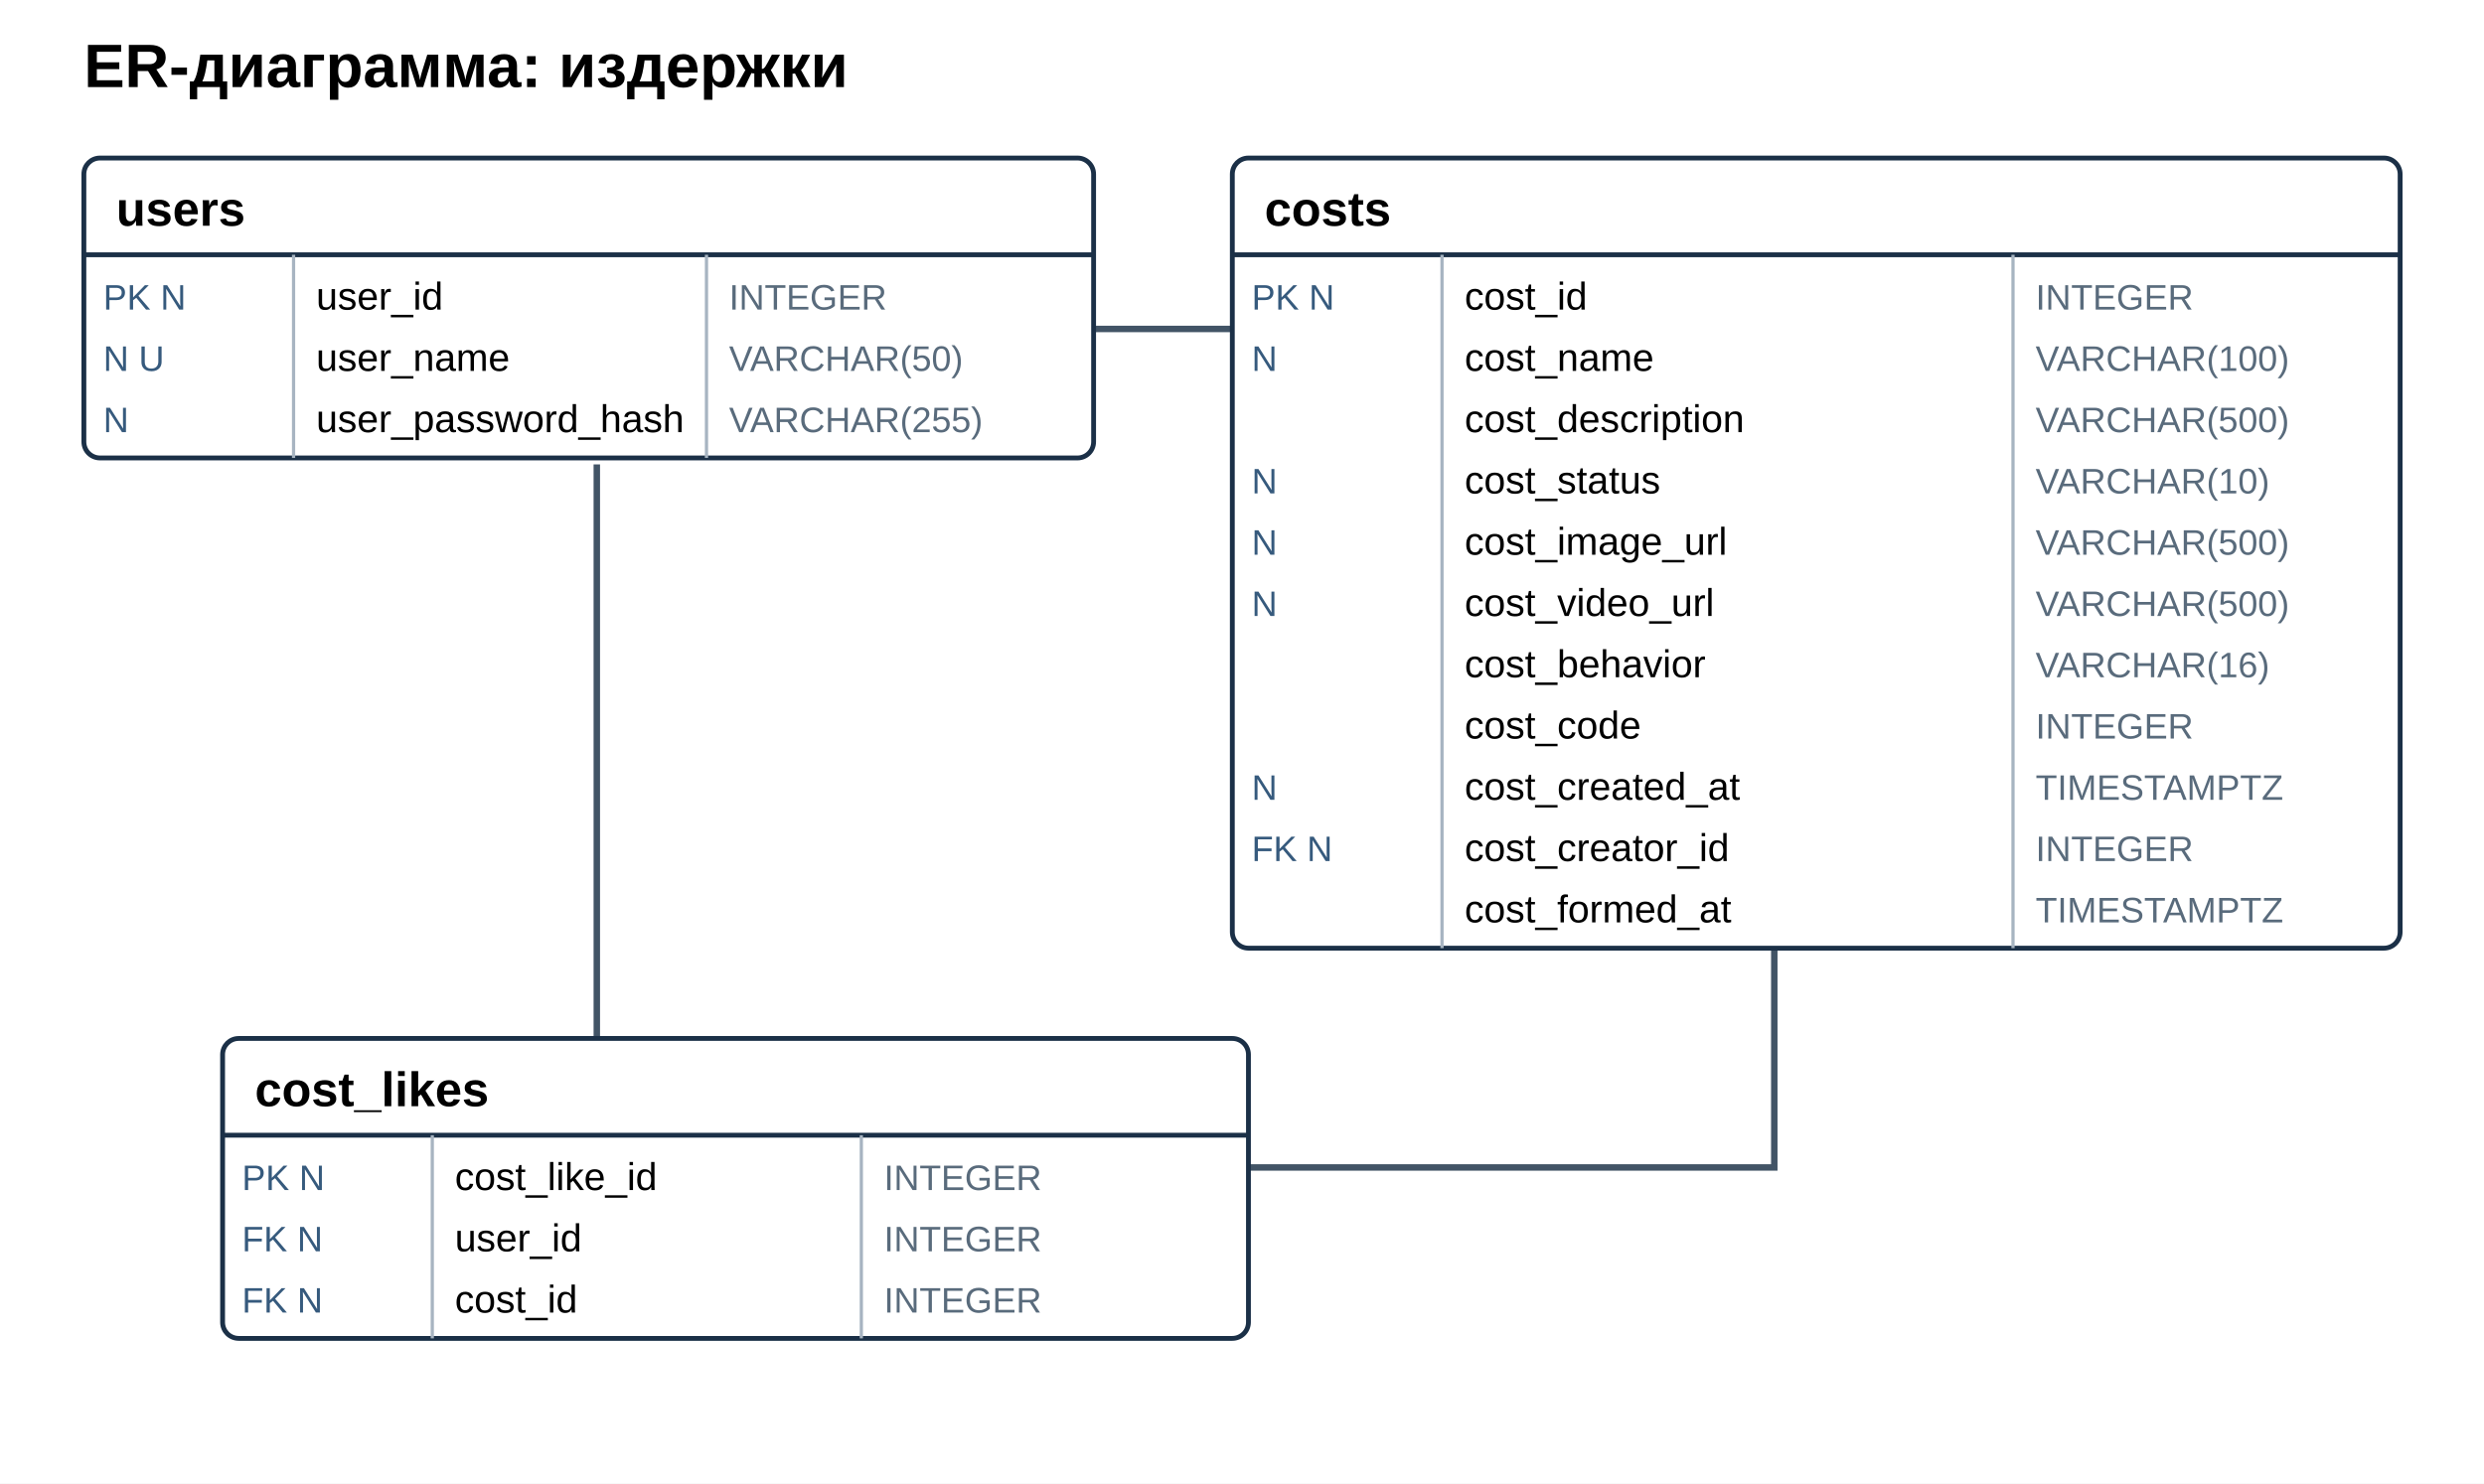
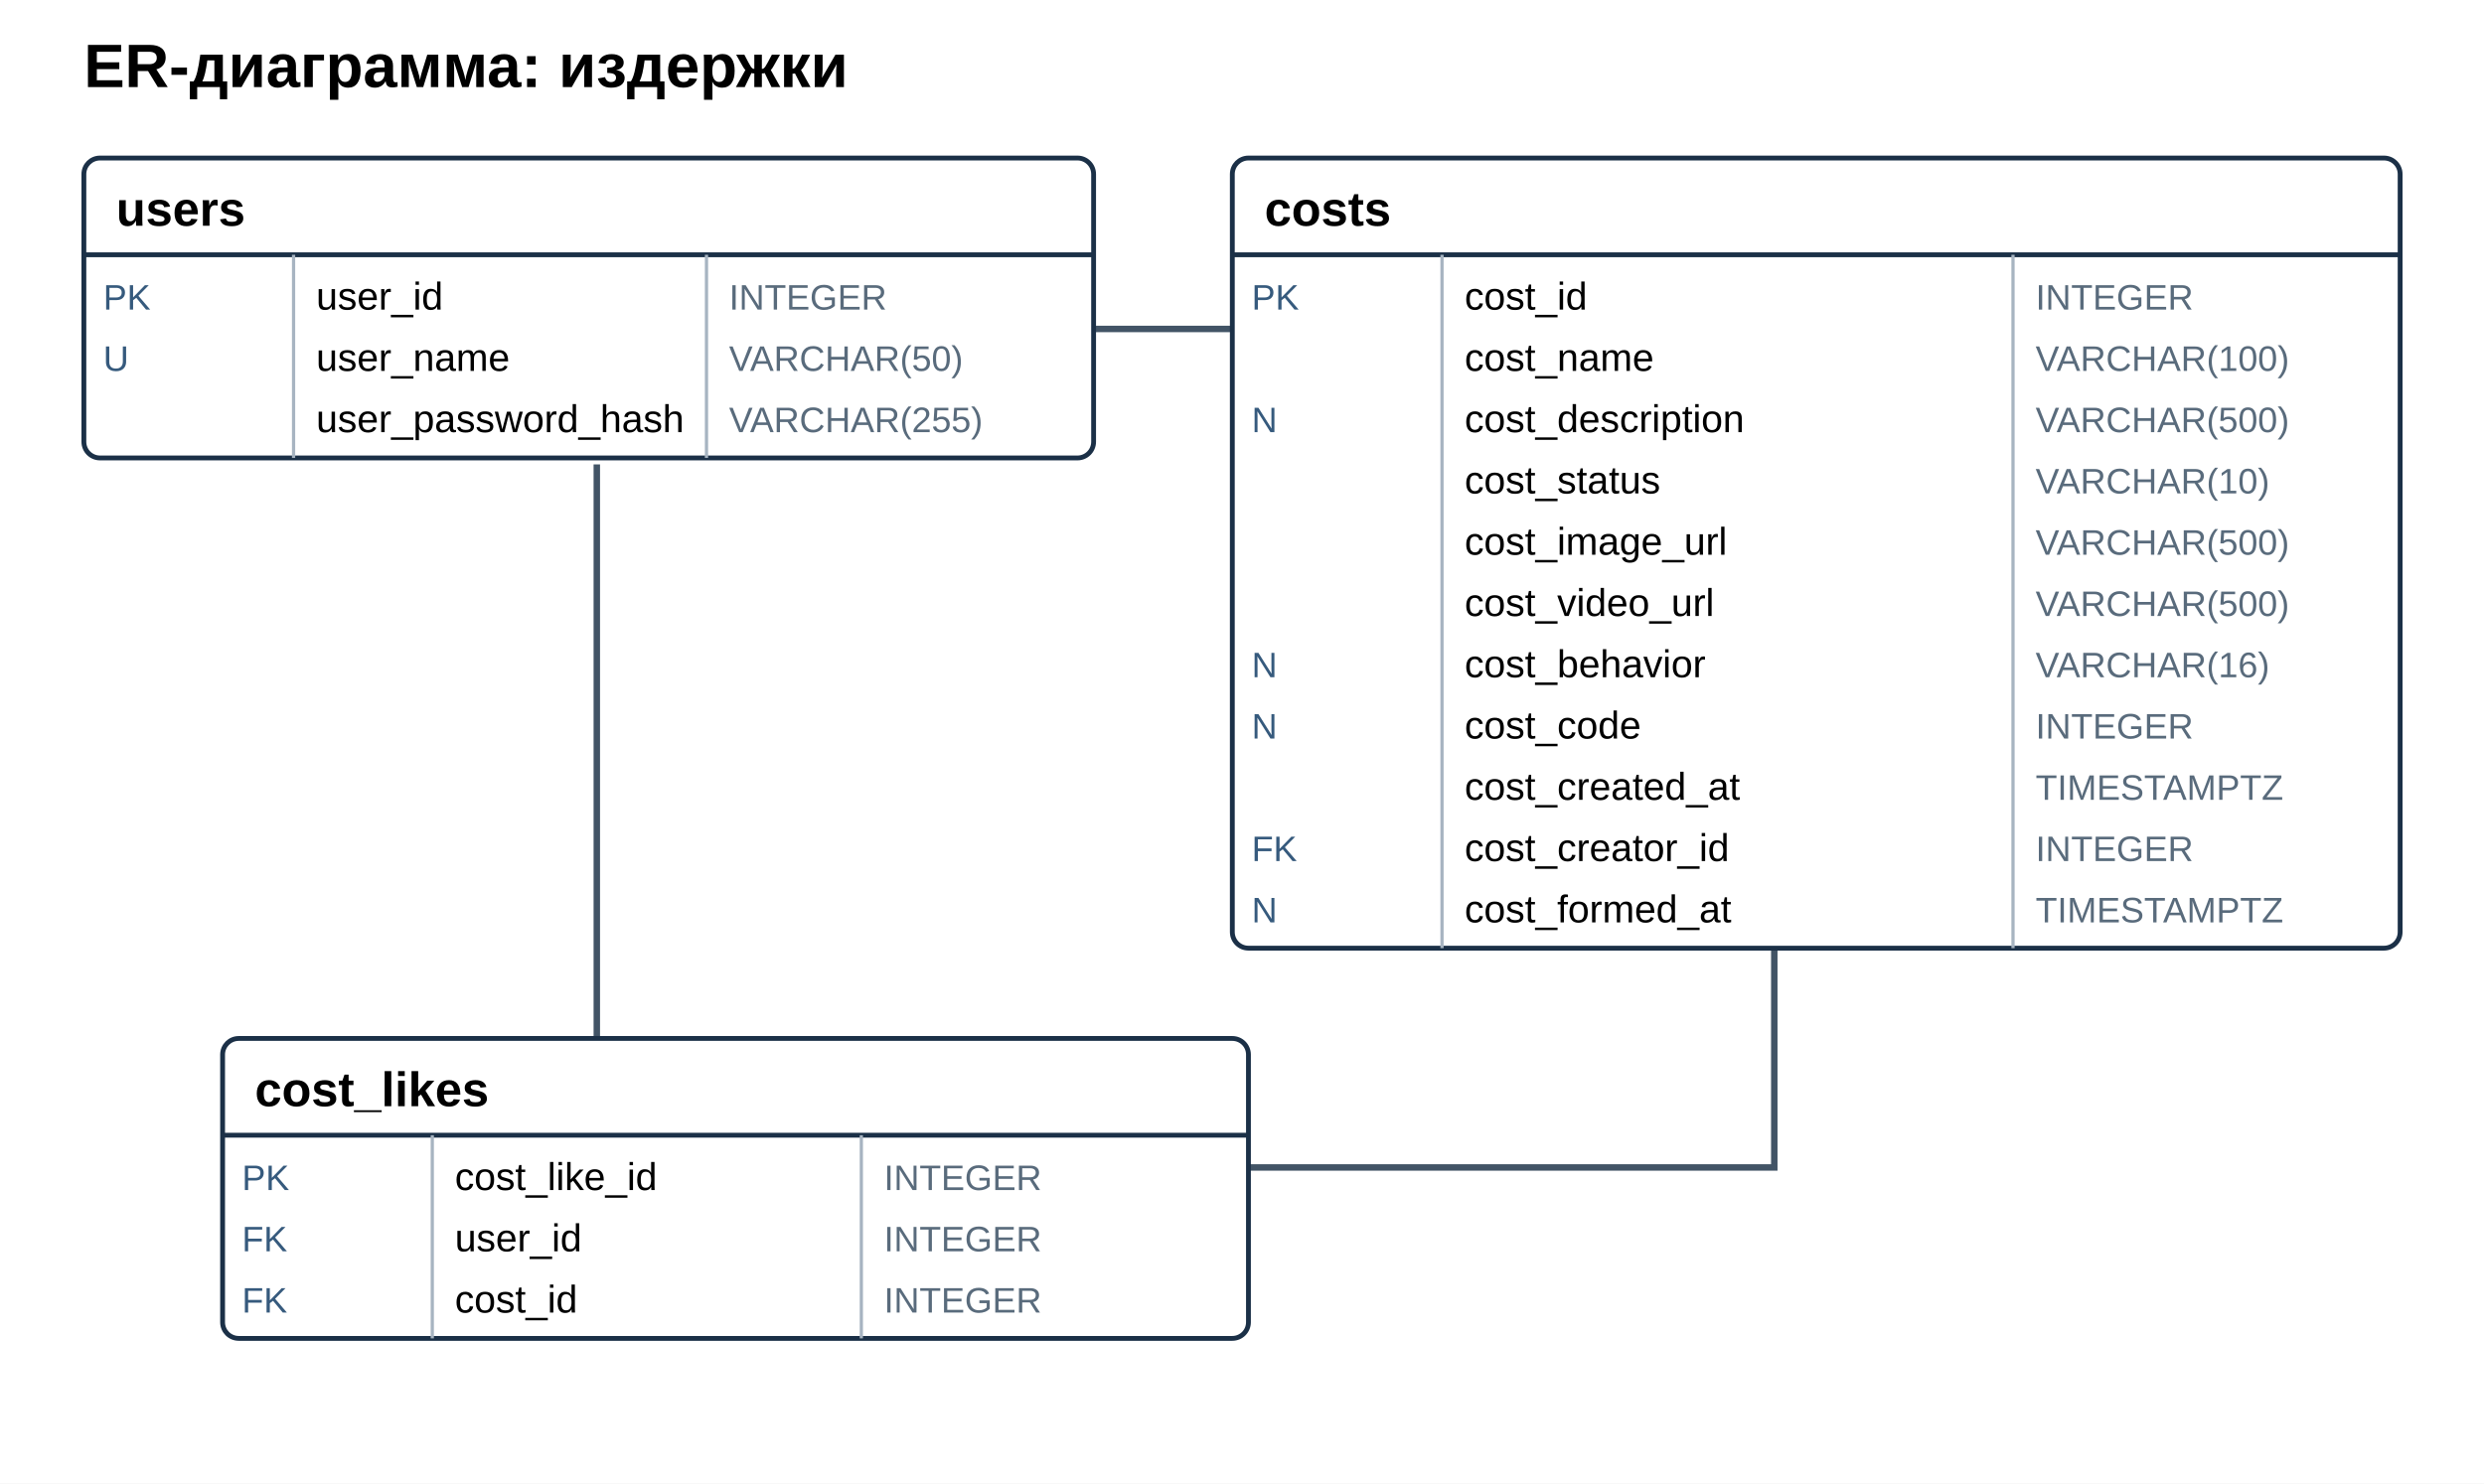
<svg xmlns="http://www.w3.org/2000/svg" width="770" height="460" viewBox="0 0 770 460">
  <rect width="770" height="460" fill="#ffffff" />
  <text x="26" y="27" font-family="Arial" font-size="19" font-weight="bold">ER-диаграмма: издержки</text>
  <g fill="none" stroke="#425466" stroke-width="2">
    <path d="M339 102 H382" />
    <path d="M185 144 V322" />
    <path d="M550 278 V362 H387" />
  </g>
  <rect x="26" y="49" width="313" height="93" rx="5" fill="#fff" stroke="#1b3047" stroke-width="1.5" />
  <path d="M26 79 H339" stroke="#1b3047" stroke-width="1.5" />
  <path d="M91 79 V142 M219 79 V142" stroke="#a7b4c1" />
  <text x="36" y="70" font-family="Arial" font-size="15" font-weight="bold">users</text>
-   <text x="32" y="96" font-family="Arial" font-size="11" fill="#365a7d">PK N</text>
+   <text x="32" y="96" font-family="Arial" font-size="11" fill="#365a7d">PK</text>
  <text x="98" y="96" font-family="Arial" font-size="12">user_id</text>
  <text x="226" y="96" font-family="Arial" font-size="11" fill="#596b7c">INTEGER</text>
-   <text x="32" y="115" font-family="Arial" font-size="11" fill="#365a7d">N U</text>
+   <text x="32" y="115" font-family="Arial" font-size="11" fill="#365a7d">U</text>
  <text x="98" y="115" font-family="Arial" font-size="12">user_name</text>
  <text x="226" y="115" font-family="Arial" font-size="11" fill="#596b7c">VARCHAR(50)</text>
-   <text x="32" y="134" font-family="Arial" font-size="11" fill="#365a7d">N</text>
+   <text x="32" y="134" font-family="Arial" font-size="11" fill="#365a7d" />
  <text x="98" y="134" font-family="Arial" font-size="12">user_password_hash</text>
  <text x="226" y="134" font-family="Arial" font-size="11" fill="#596b7c">VARCHAR(255)</text>
  <rect x="382" y="49" width="362" height="245" rx="5" fill="#fff" stroke="#1b3047" stroke-width="1.5" />
  <path d="M382 79 H744" stroke="#1b3047" stroke-width="1.5" />
  <path d="M447 79 V294 M624 79 V294" stroke="#a7b4c1" />
  <text x="392" y="70" font-family="Arial" font-size="15" font-weight="bold">costs</text>
-   <text x="388" y="96" font-family="Arial" font-size="11" fill="#365a7d">PK N</text>
+   <text x="388" y="96" font-family="Arial" font-size="11" fill="#365a7d">PK</text>
  <text x="454" y="96" font-family="Arial" font-size="12">cost_id</text>
  <text x="631" y="96" font-family="Arial" font-size="11" fill="#596b7c">INTEGER</text>
-   <text x="388" y="115" font-family="Arial" font-size="11" fill="#365a7d">N</text>
+   <text x="388" y="115" font-family="Arial" font-size="11" fill="#365a7d" />
  <text x="454" y="115" font-family="Arial" font-size="12">cost_name</text>
  <text x="631" y="115" font-family="Arial" font-size="11" fill="#596b7c">VARCHAR(100)</text>
-   <text x="388" y="134" font-family="Arial" font-size="11" fill="#365a7d" />
+   <text x="388" y="134" font-family="Arial" font-size="11" fill="#365a7d">N</text>
  <text x="454" y="134" font-family="Arial" font-size="12">cost_description</text>
  <text x="631" y="134" font-family="Arial" font-size="11" fill="#596b7c">VARCHAR(500)</text>
-   <text x="388" y="153" font-family="Arial" font-size="11" fill="#365a7d">N</text>
+   <text x="388" y="153" font-family="Arial" font-size="11" fill="#365a7d" />
  <text x="454" y="153" font-family="Arial" font-size="12">cost_status</text>
  <text x="631" y="153" font-family="Arial" font-size="11" fill="#596b7c">VARCHAR(10)</text>
-   <text x="388" y="172" font-family="Arial" font-size="11" fill="#365a7d">N</text>
+   <text x="388" y="172" font-family="Arial" font-size="11" fill="#365a7d" />
  <text x="454" y="172" font-family="Arial" font-size="12">cost_image_url</text>
  <text x="631" y="172" font-family="Arial" font-size="11" fill="#596b7c">VARCHAR(500)</text>
-   <text x="388" y="191" font-family="Arial" font-size="11" fill="#365a7d">N</text>
+   <text x="388" y="191" font-family="Arial" font-size="11" fill="#365a7d" />
  <text x="454" y="191" font-family="Arial" font-size="12">cost_video_url</text>
  <text x="631" y="191" font-family="Arial" font-size="11" fill="#596b7c">VARCHAR(500)</text>
-   <text x="388" y="210" font-family="Arial" font-size="11" fill="#365a7d" />
+   <text x="388" y="210" font-family="Arial" font-size="11" fill="#365a7d">N</text>
  <text x="454" y="210" font-family="Arial" font-size="12">cost_behavior</text>
  <text x="631" y="210" font-family="Arial" font-size="11" fill="#596b7c">VARCHAR(16)</text>
-   <text x="388" y="229" font-family="Arial" font-size="11" fill="#365a7d" />
+   <text x="388" y="229" font-family="Arial" font-size="11" fill="#365a7d">N</text>
  <text x="454" y="229" font-family="Arial" font-size="12">cost_code</text>
  <text x="631" y="229" font-family="Arial" font-size="11" fill="#596b7c">INTEGER</text>
-   <text x="388" y="248" font-family="Arial" font-size="11" fill="#365a7d">N</text>
+   <text x="388" y="248" font-family="Arial" font-size="11" fill="#365a7d" />
  <text x="454" y="248" font-family="Arial" font-size="12">cost_created_at</text>
  <text x="631" y="248" font-family="Arial" font-size="11" fill="#596b7c">TIMESTAMPTZ</text>
-   <text x="388" y="267" font-family="Arial" font-size="11" fill="#365a7d">FK N</text>
+   <text x="388" y="267" font-family="Arial" font-size="11" fill="#365a7d">FK</text>
  <text x="454" y="267" font-family="Arial" font-size="12">cost_creator_id</text>
  <text x="631" y="267" font-family="Arial" font-size="11" fill="#596b7c">INTEGER</text>
-   <text x="388" y="286" font-family="Arial" font-size="11" fill="#365a7d" />
+   <text x="388" y="286" font-family="Arial" font-size="11" fill="#365a7d">N</text>
  <text x="454" y="286" font-family="Arial" font-size="12">cost_formed_at</text>
  <text x="631" y="286" font-family="Arial" font-size="11" fill="#596b7c">TIMESTAMPTZ</text>
  <rect x="69" y="322" width="318" height="93" rx="5" fill="#fff" stroke="#1b3047" stroke-width="1.5" />
  <path d="M69 352 H387" stroke="#1b3047" stroke-width="1.5" />
  <path d="M134 352 V415 M267 352 V415" stroke="#a7b4c1" />
  <text x="79" y="343" font-family="Arial" font-size="15" font-weight="bold">cost_likes</text>
-   <text x="75" y="369" font-family="Arial" font-size="11" fill="#365a7d">PK N</text>
+   <text x="75" y="369" font-family="Arial" font-size="11" fill="#365a7d">PK</text>
  <text x="141" y="369" font-family="Arial" font-size="12">cost_like_id</text>
  <text x="274" y="369" font-family="Arial" font-size="11" fill="#596b7c">INTEGER</text>
-   <text x="75" y="388" font-family="Arial" font-size="11" fill="#365a7d">FK N</text>
+   <text x="75" y="388" font-family="Arial" font-size="11" fill="#365a7d">FK</text>
  <text x="141" y="388" font-family="Arial" font-size="12">user_id</text>
  <text x="274" y="388" font-family="Arial" font-size="11" fill="#596b7c">INTEGER</text>
-   <text x="75" y="407" font-family="Arial" font-size="11" fill="#365a7d">FK N</text>
+   <text x="75" y="407" font-family="Arial" font-size="11" fill="#365a7d">FK</text>
  <text x="141" y="407" font-family="Arial" font-size="12">cost_id</text>
  <text x="274" y="407" font-family="Arial" font-size="11" fill="#596b7c">INTEGER</text>
</svg>
